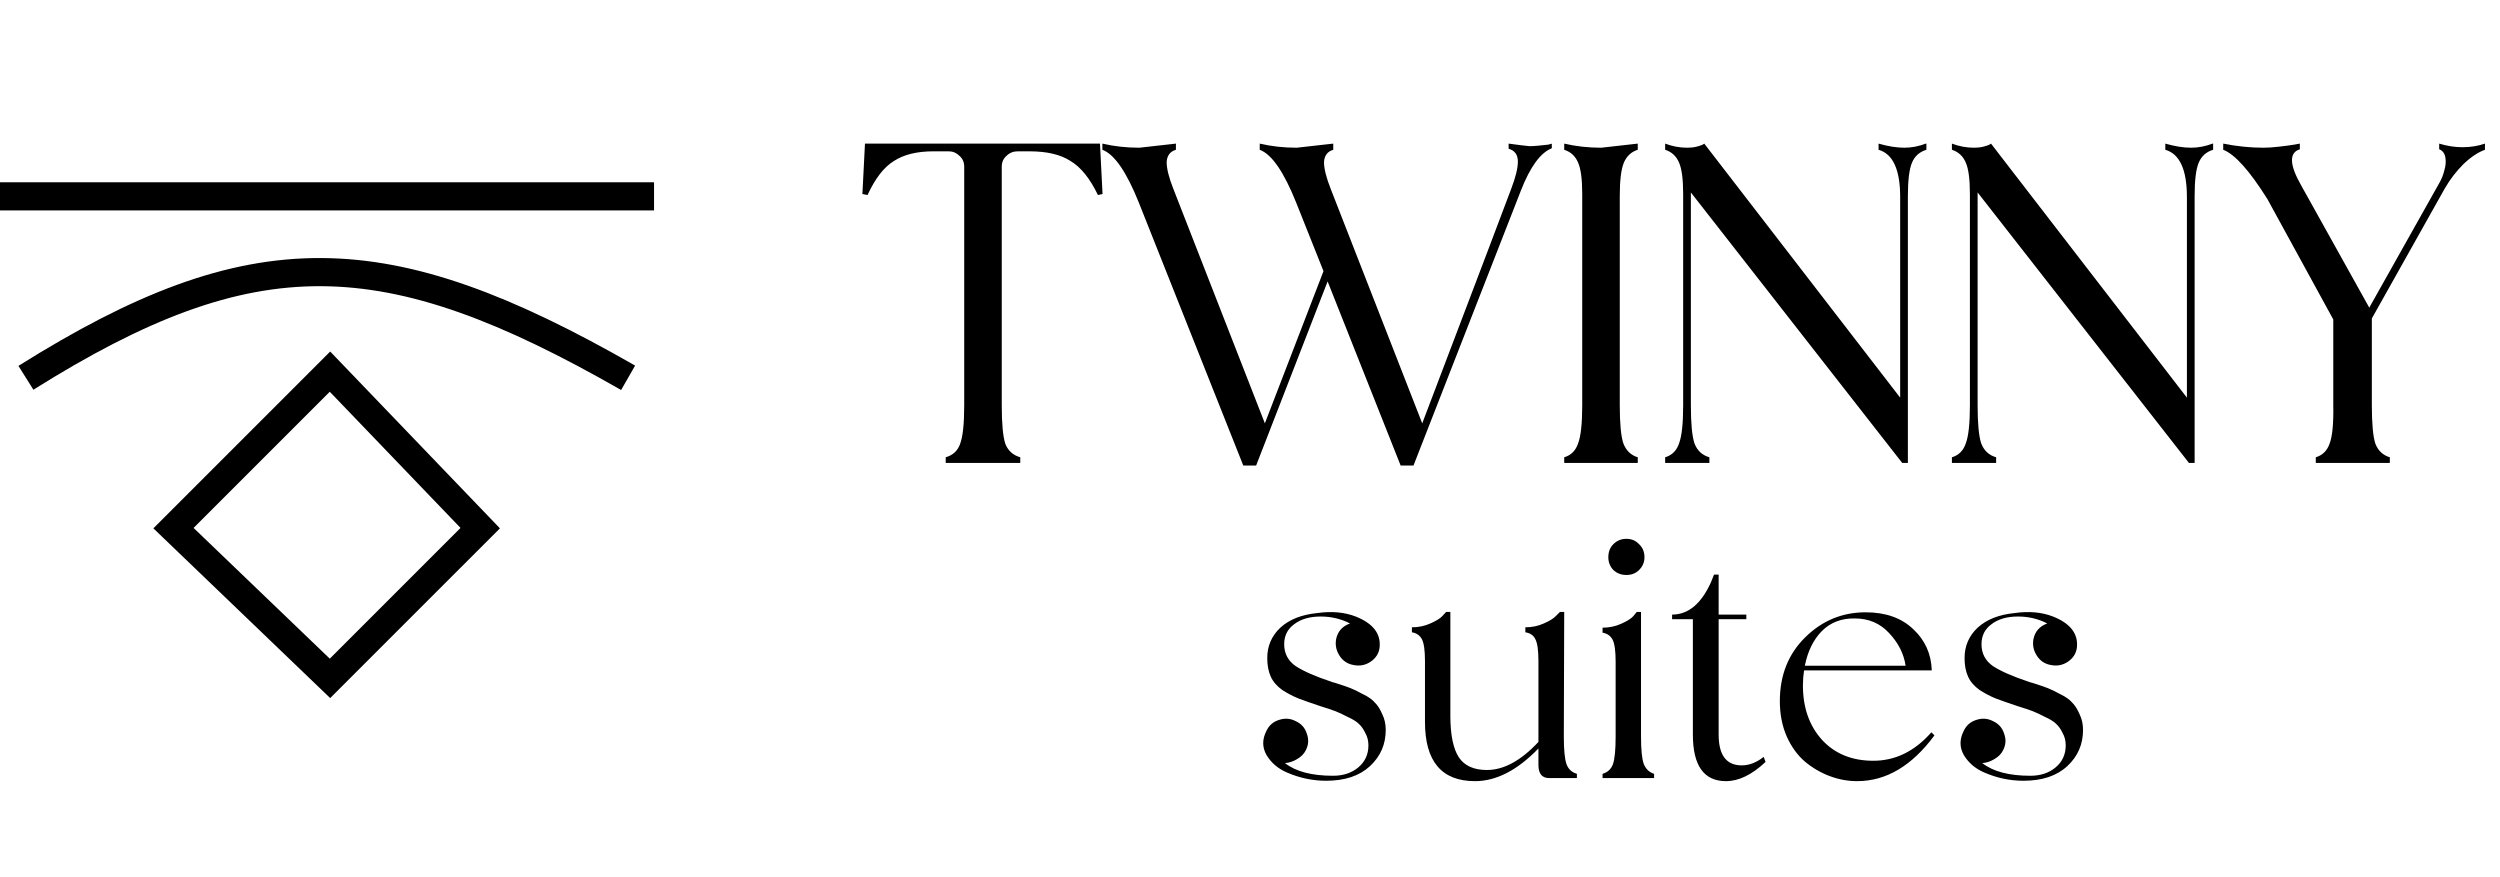
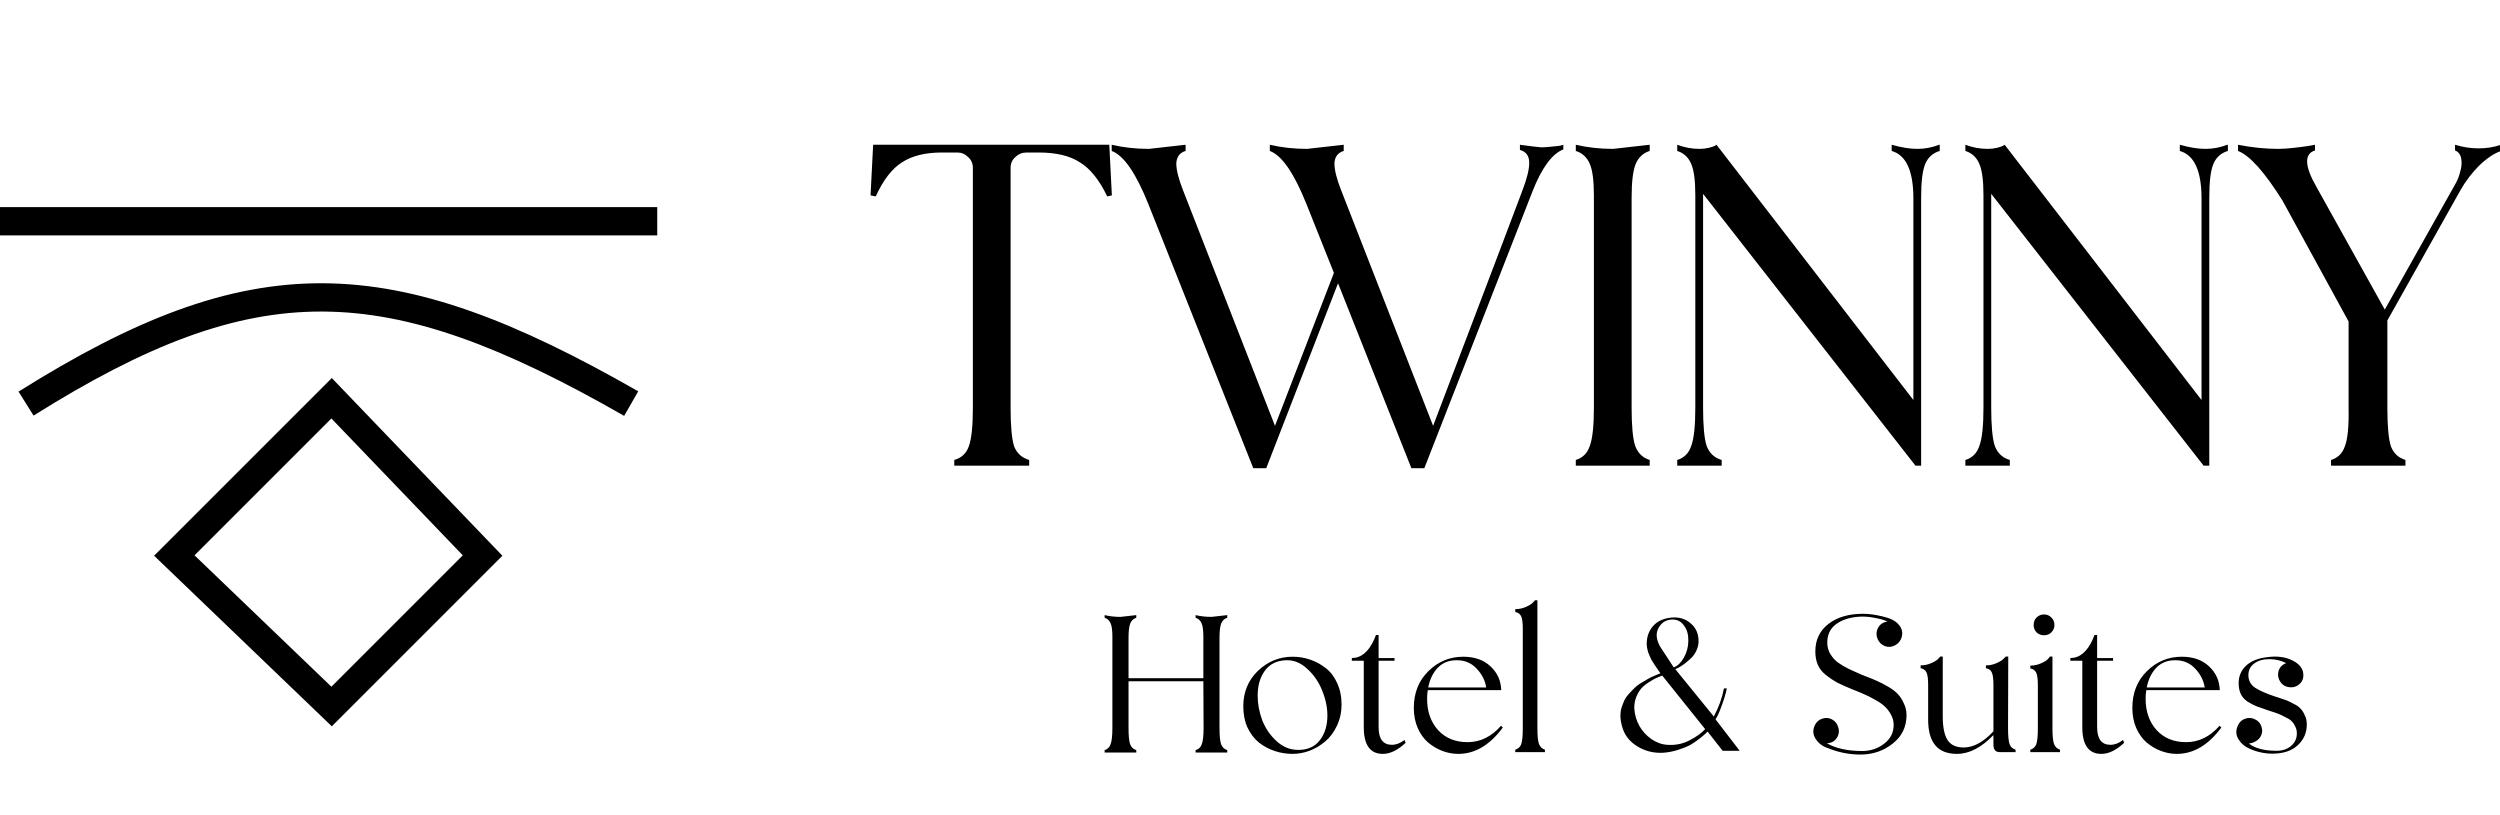
- <svg xmlns="http://www.w3.org/2000/svg" width="174" height="61" viewBox="0 0 174 61" fill="none">
-   <path d="M12.074 36.758L22.967 25.866L33.424 36.758L22.967 47.215L12.074 36.758Z" stroke="black" stroke-width="1.959" />
-   <path d="M1.804 26.295C17.64 16.36 26.819 16.616 43.717 26.295" stroke="black" stroke-width="1.959" />
-   <path d="M0 13.666H45.522" stroke="black" stroke-width="1.959" />
-   <path d="M65.821 32.221V31.827C66.322 31.684 66.656 31.374 66.823 30.897C67.014 30.395 67.109 29.501 67.109 28.212V11.606C67.109 11.296 67.002 11.045 66.787 10.854C66.573 10.639 66.322 10.532 66.036 10.532H64.962C63.817 10.532 62.898 10.759 62.206 11.212C61.514 11.642 60.906 12.429 60.381 13.574L60.023 13.503L60.202 9.995H76.558L76.737 13.503L76.415 13.574C75.866 12.429 75.234 11.642 74.518 11.212C73.826 10.759 72.872 10.532 71.655 10.532H70.832C70.522 10.532 70.259 10.639 70.044 10.854C69.83 11.045 69.722 11.296 69.722 11.606V28.212C69.722 29.501 69.806 30.395 69.973 30.897C70.164 31.374 70.51 31.684 71.011 31.827V32.221H65.821ZM106.467 10.174C106.61 10.174 106.813 10.162 107.076 10.138C107.338 10.114 107.565 10.091 107.756 10.067C107.947 10.019 108.03 9.995 108.006 9.995V10.317C107.219 10.627 106.503 11.606 105.859 13.252L98.379 32.4H97.484L92.402 19.587L87.427 32.4H86.532L79.267 14.111C78.408 11.964 77.561 10.735 76.726 10.425V9.995C77.537 10.186 78.396 10.281 79.302 10.281L81.844 9.995V10.425C81.438 10.544 81.223 10.83 81.199 11.284C81.199 11.737 81.354 12.357 81.665 13.145L88.035 29.465C89.658 25.242 91.018 21.71 92.115 18.871L90.218 14.111C89.359 11.964 88.513 10.735 87.677 10.425V9.995C88.489 10.186 89.347 10.281 90.254 10.281L92.795 9.995V10.425C92.39 10.544 92.175 10.83 92.151 11.284C92.151 11.737 92.306 12.357 92.616 13.145L98.987 29.465C103.115 18.609 105.179 13.168 105.179 13.145C105.489 12.333 105.644 11.701 105.644 11.248C105.644 10.771 105.429 10.472 105 10.353V9.995C105.692 10.091 106.181 10.15 106.467 10.174ZM113.988 10.425C113.535 10.568 113.213 10.866 113.022 11.319C112.831 11.773 112.736 12.548 112.736 13.646C112.736 23.357 112.736 28.212 112.736 28.212C112.736 29.477 112.819 30.36 112.986 30.861C113.177 31.362 113.511 31.684 113.988 31.827V32.221H108.87V31.827C109.347 31.684 109.669 31.362 109.836 30.861C110.027 30.36 110.123 29.477 110.123 28.212V13.503C110.123 12.477 110.027 11.749 109.836 11.319C109.646 10.866 109.324 10.568 108.87 10.425V9.995C109.681 10.186 110.54 10.281 111.447 10.281L113.988 9.995V10.425ZM132.538 10.281C133.039 10.281 133.54 10.186 134.041 9.995H134.077V10.425C133.6 10.568 133.266 10.866 133.075 11.319C132.884 11.773 132.788 12.548 132.788 13.646V32.221H132.395L117.685 13.395V28.212C117.685 29.477 117.768 30.36 117.935 30.861C118.126 31.362 118.472 31.684 118.973 31.827V32.221H115.895V31.827C116.373 31.684 116.695 31.362 116.862 30.861C117.053 30.36 117.148 29.477 117.148 28.212V13.503C117.148 12.477 117.053 11.749 116.862 11.319C116.671 10.866 116.349 10.568 115.895 10.425V9.995C116.397 10.186 116.909 10.281 117.434 10.281C117.673 10.281 117.888 10.258 118.079 10.21C118.269 10.162 118.413 10.114 118.508 10.067L118.616 9.995L132.252 27.676V13.717C132.252 11.809 131.75 10.711 130.748 10.425V9.995C131.416 10.186 132.013 10.281 132.538 10.281ZM152.495 10.281C152.996 10.281 153.497 10.186 153.998 9.995H154.034V10.425C153.557 10.568 153.223 10.866 153.032 11.319C152.841 11.773 152.746 12.548 152.746 13.646V32.221H152.352L137.642 13.395V28.212C137.642 29.477 137.726 30.36 137.893 30.861C138.084 31.362 138.429 31.684 138.931 31.827V32.221H135.853V31.827C136.33 31.684 136.652 31.362 136.819 30.861C137.01 30.36 137.105 29.477 137.105 28.212V13.503C137.105 12.477 137.01 11.749 136.819 11.319C136.628 10.866 136.306 10.568 135.853 10.425V9.995C136.354 10.186 136.867 10.281 137.392 10.281C137.63 10.281 137.845 10.258 138.036 10.21C138.227 10.162 138.37 10.114 138.465 10.067L138.573 9.995L152.209 27.676V13.717C152.209 11.809 151.708 10.711 150.706 10.425V9.995C151.374 10.186 151.97 10.281 152.495 10.281ZM171.378 10.246C171.951 10.246 172.477 10.162 172.953 9.995V10.425C172.477 10.592 171.975 10.926 171.45 11.427C170.949 11.928 170.519 12.489 170.161 13.109L165.08 22.164V28.212C165.08 29.501 165.163 30.395 165.331 30.897C165.521 31.374 165.855 31.684 166.332 31.827V32.221H161.179V31.827C161.655 31.684 161.977 31.362 162.145 30.861C162.335 30.36 162.42 29.477 162.396 28.212V22.235L157.814 13.861C156.573 11.88 155.547 10.735 154.736 10.425V9.995C155.691 10.186 156.621 10.281 157.528 10.281C157.838 10.281 158.196 10.258 158.601 10.21C159.031 10.162 159.389 10.114 159.675 10.067L160.069 9.995V10.389C159.305 10.627 159.341 11.474 160.176 12.93C163.325 18.585 164.901 21.412 164.901 21.412C167.907 16.067 169.529 13.18 169.768 12.751C169.935 12.465 170.054 12.166 170.126 11.856C170.222 11.546 170.246 11.248 170.198 10.961C170.15 10.675 170.006 10.484 169.768 10.389V9.995C170.316 10.162 170.854 10.246 171.378 10.246Z" fill="black" />
-   <path d="M92.619 47.434C92.708 47.47 92.824 47.506 92.966 47.541C93.413 47.684 93.752 47.8 93.984 47.889C94.216 47.979 94.51 48.121 94.867 48.318C95.242 48.496 95.519 48.693 95.697 48.907C95.894 49.103 96.063 49.371 96.206 49.71C96.366 50.031 96.447 50.397 96.447 50.807C96.447 51.807 96.081 52.646 95.349 53.324C94.618 54.002 93.6 54.341 92.297 54.341C91.352 54.341 90.432 54.145 89.54 53.752C88.933 53.485 88.469 53.083 88.148 52.548C87.844 52.012 87.844 51.45 88.148 50.861C88.326 50.486 88.612 50.236 89.005 50.111C89.415 49.969 89.808 49.995 90.182 50.192C90.575 50.37 90.834 50.665 90.959 51.075C91.102 51.468 91.075 51.852 90.879 52.226C90.754 52.476 90.548 52.681 90.263 52.842C89.995 53.003 89.718 53.092 89.433 53.11C90.182 53.699 91.298 53.993 92.779 53.993C93.493 53.993 94.082 53.797 94.546 53.404C95.01 53.012 95.242 52.503 95.242 51.878C95.242 51.557 95.171 51.272 95.028 51.022C94.903 50.754 94.751 50.54 94.573 50.379C94.412 50.218 94.153 50.058 93.796 49.897C93.457 49.719 93.172 49.585 92.94 49.496C92.708 49.407 92.36 49.291 91.896 49.148C91.253 48.934 90.745 48.755 90.37 48.612C90.013 48.469 89.638 48.273 89.246 48.023C88.871 47.756 88.603 47.443 88.442 47.086C88.282 46.729 88.201 46.301 88.201 45.801C88.201 44.962 88.505 44.258 89.112 43.686C89.736 43.115 90.593 42.776 91.681 42.669C92.681 42.526 93.573 42.607 94.359 42.91C95.572 43.392 96.126 44.115 96.018 45.079C95.965 45.489 95.751 45.819 95.376 46.069C95.019 46.301 94.626 46.373 94.198 46.283C93.788 46.212 93.466 45.998 93.234 45.641C93.002 45.284 92.922 44.9 92.993 44.49C93.1 43.954 93.422 43.588 93.957 43.392C93.332 43.071 92.654 42.91 91.922 42.91C91.155 42.91 90.54 43.089 90.075 43.446C89.611 43.785 89.379 44.249 89.379 44.838C89.379 45.48 89.647 45.989 90.182 46.364C90.736 46.721 91.548 47.078 92.619 47.434ZM108.842 51.263C108.842 52.191 108.905 52.833 109.03 53.19C109.155 53.529 109.395 53.752 109.752 53.859V54.154H107.825C107.325 54.154 107.075 53.85 107.075 53.244V52.093C105.612 53.609 104.14 54.368 102.658 54.368C100.338 54.368 99.178 52.994 99.178 50.245V46.016C99.178 45.266 99.107 44.757 98.964 44.49C98.821 44.222 98.589 44.061 98.268 44.008V43.66C98.732 43.66 99.16 43.571 99.553 43.392C99.963 43.214 100.249 43.035 100.409 42.856L100.65 42.589H100.945V49.817C100.945 51.138 101.141 52.101 101.534 52.708C101.926 53.297 102.578 53.592 103.488 53.592C104.666 53.592 105.862 52.94 107.075 51.637V46.016C107.075 45.266 107.004 44.757 106.861 44.49C106.736 44.222 106.504 44.061 106.165 44.008V43.66C106.629 43.66 107.058 43.571 107.45 43.392C107.861 43.214 108.146 43.035 108.307 42.856L108.575 42.589H108.869L108.842 51.263ZM114.081 39.671C113.849 39.903 113.554 40.019 113.197 40.019C112.84 40.019 112.537 39.903 112.287 39.671C112.055 39.421 111.939 39.127 111.939 38.787C111.939 38.413 112.055 38.109 112.287 37.877C112.537 37.627 112.84 37.502 113.197 37.502C113.554 37.502 113.849 37.627 114.081 37.877C114.331 38.109 114.455 38.413 114.455 38.787C114.455 39.127 114.331 39.421 114.081 39.671ZM114.215 51.263C114.215 52.173 114.277 52.806 114.402 53.163C114.545 53.52 114.786 53.752 115.125 53.859V54.154H111.538V53.859C111.894 53.752 112.135 53.529 112.26 53.19C112.385 52.833 112.448 52.191 112.448 51.263V46.042C112.448 45.293 112.376 44.784 112.234 44.516C112.091 44.249 111.859 44.088 111.538 44.035V43.686C112.002 43.686 112.43 43.597 112.823 43.419C113.233 43.24 113.519 43.062 113.679 42.883L113.92 42.589H114.215V51.263ZM122.75 52.681C122.768 52.717 122.812 52.833 122.884 53.029C121.938 53.922 121.019 54.368 120.126 54.368C118.591 54.368 117.824 53.288 117.824 51.129V43.097H116.378V42.776C117.503 42.776 118.404 42.027 119.082 40.528C119.225 40.171 119.296 39.992 119.296 39.992H119.618V42.776H121.545V43.097H119.618V51.129C119.618 52.556 120.153 53.27 121.224 53.27C121.741 53.27 122.25 53.074 122.75 52.681ZM134.424 50.968L134.638 51.182C133.068 53.306 131.274 54.368 129.258 54.368C128.615 54.368 127.981 54.252 127.357 54.02C126.732 53.788 126.152 53.449 125.617 53.003C125.099 52.556 124.68 51.977 124.359 51.263C124.037 50.531 123.877 49.71 123.877 48.8C123.877 46.997 124.466 45.516 125.644 44.356C126.822 43.196 128.222 42.616 129.847 42.616C131.239 42.616 132.345 43.008 133.166 43.794C133.987 44.561 134.415 45.516 134.451 46.658H125.563C125.51 46.997 125.483 47.345 125.483 47.702C125.483 49.255 125.929 50.522 126.822 51.504C127.714 52.467 128.901 52.949 130.382 52.949C131.917 52.949 133.264 52.289 134.424 50.968ZM129.097 43.044C128.169 43.026 127.401 43.321 126.795 43.927C126.206 44.534 125.813 45.337 125.617 46.337H132.631C132.506 45.498 132.122 44.739 131.48 44.061C130.855 43.383 130.061 43.044 129.097 43.044ZM141.151 47.434C141.24 47.47 141.356 47.506 141.499 47.541C141.945 47.684 142.284 47.8 142.516 47.889C142.748 47.979 143.043 48.121 143.4 48.318C143.774 48.496 144.051 48.693 144.23 48.907C144.426 49.103 144.595 49.371 144.738 49.71C144.899 50.031 144.979 50.397 144.979 50.807C144.979 51.807 144.613 52.646 143.882 53.324C143.15 54.002 142.133 54.341 140.83 54.341C139.884 54.341 138.965 54.145 138.072 53.752C137.466 53.485 137.001 53.083 136.68 52.548C136.377 52.012 136.377 51.45 136.68 50.861C136.859 50.486 137.144 50.236 137.537 50.111C137.947 49.969 138.34 49.995 138.715 50.192C139.107 50.37 139.366 50.665 139.491 51.075C139.634 51.468 139.607 51.852 139.411 52.226C139.286 52.476 139.081 52.681 138.795 52.842C138.527 53.003 138.251 53.092 137.965 53.11C138.715 53.699 139.83 53.993 141.312 53.993C142.025 53.993 142.614 53.797 143.078 53.404C143.542 53.012 143.774 52.503 143.774 51.878C143.774 51.557 143.703 51.272 143.56 51.022C143.435 50.754 143.284 50.54 143.105 50.379C142.945 50.218 142.686 50.058 142.329 49.897C141.99 49.719 141.704 49.585 141.472 49.496C141.24 49.407 140.892 49.291 140.428 49.148C139.786 48.934 139.277 48.755 138.902 48.612C138.545 48.469 138.17 48.273 137.778 48.023C137.403 47.756 137.135 47.443 136.975 47.086C136.814 46.729 136.734 46.301 136.734 45.801C136.734 44.962 137.037 44.258 137.644 43.686C138.269 43.115 139.125 42.776 140.214 42.669C141.213 42.526 142.106 42.607 142.891 42.91C144.105 43.392 144.658 44.115 144.551 45.079C144.497 45.489 144.283 45.819 143.908 46.069C143.551 46.301 143.159 46.373 142.73 46.283C142.32 46.212 141.999 45.998 141.767 45.641C141.535 45.284 141.454 44.9 141.526 44.49C141.633 43.954 141.954 43.588 142.489 43.392C141.865 43.071 141.187 42.91 140.455 42.91C139.687 42.91 139.072 43.089 138.608 43.446C138.144 43.785 137.912 44.249 137.912 44.838C137.912 45.48 138.179 45.989 138.715 46.364C139.268 46.721 140.08 47.078 141.151 47.434Z" fill="black" />
+ <svg xmlns="http://www.w3.org/2000/svg" width="181" height="59" viewBox="0 0 181 59" fill="none">
+   <g clip-path="url(#clip0_178_11)">
+     <path fill-rule="evenodd" clip-rule="evenodd" d="M24.023 27.371L36.372 40.235L24.022 52.585L11.158 40.235L24.023 27.371ZM14.084 40.206L23.993 49.718L33.505 40.206L23.993 30.297L14.084 40.206Z" fill="black" />
+     <path fill-rule="evenodd" clip-rule="evenodd" d="M23.37 22.556C16.978 22.524 10.639 24.937 2.43 30.088L1.342 28.353C9.686 23.118 16.421 20.473 23.381 20.508C30.326 20.543 37.329 23.247 46.207 28.332L45.189 30.109C36.403 25.077 29.777 22.588 23.37 22.556Z" fill="black" />
+     <path fill-rule="evenodd" clip-rule="evenodd" d="M47.584 17.043H0V14.995H47.584V17.043Z" fill="black" />
+     <path d="M69.089 33.712V33.301C69.612 33.151 69.962 32.827 70.136 32.328C70.336 31.805 70.436 30.869 70.436 29.522V12.163C70.436 11.839 70.323 11.577 70.099 11.378C69.874 11.153 69.612 11.041 69.313 11.041H68.191C66.994 11.041 66.034 11.278 65.31 11.752C64.587 12.201 63.951 13.024 63.402 14.221L63.028 14.146L63.215 10.48H80.312L80.499 14.146L80.163 14.221C79.589 13.024 78.928 12.201 78.18 11.752C77.457 11.278 76.459 11.041 75.187 11.041H74.326C74.002 11.041 73.728 11.153 73.503 11.378C73.279 11.577 73.167 11.839 73.167 12.163V29.522C73.167 30.869 73.254 31.805 73.428 32.328C73.628 32.827 73.99 33.151 74.513 33.301V33.712H69.089ZM111.576 10.667C111.726 10.667 111.938 10.654 112.213 10.629C112.487 10.604 112.724 10.579 112.923 10.555C113.123 10.505 113.21 10.48 113.185 10.48V10.816C112.362 11.141 111.614 12.163 110.941 13.884L103.121 33.9H102.186L96.874 20.506L91.674 33.9H90.738L83.144 14.782C82.246 12.537 81.36 11.253 80.487 10.929V10.48C81.335 10.679 82.233 10.779 83.181 10.779L85.837 10.48V10.929C85.413 11.053 85.189 11.353 85.164 11.827C85.164 12.3 85.326 12.949 85.65 13.772L92.309 30.832C94.005 26.417 95.427 22.726 96.575 19.758L94.591 14.782C93.694 12.537 92.808 11.253 91.935 10.929V10.48C92.783 10.679 93.681 10.779 94.629 10.779L97.285 10.48V10.929C96.861 11.053 96.637 11.353 96.612 11.827C96.612 12.3 96.774 12.949 97.098 13.772L103.757 30.832C108.072 19.483 110.23 13.797 110.23 13.772C110.554 12.924 110.716 12.263 110.716 11.789C110.716 11.29 110.492 10.979 110.043 10.854V10.48C110.766 10.579 111.277 10.642 111.576 10.667ZM119.438 10.929C118.964 11.078 118.628 11.39 118.428 11.864C118.229 12.338 118.129 13.148 118.129 14.296C118.129 24.447 118.129 29.522 118.129 29.522C118.129 30.844 118.216 31.767 118.391 32.291C118.59 32.815 118.939 33.151 119.438 33.301V33.712H114.088V33.301C114.587 33.151 114.924 32.815 115.099 32.291C115.298 31.767 115.398 30.844 115.398 29.522V14.146C115.398 13.074 115.298 12.313 115.099 11.864C114.899 11.39 114.562 11.078 114.088 10.929V10.48C114.936 10.679 115.834 10.779 116.782 10.779L119.438 10.48V10.929ZM138.828 10.779C139.352 10.779 139.876 10.679 140.4 10.48H140.437V10.929C139.938 11.078 139.589 11.39 139.39 11.864C139.19 12.338 139.09 13.148 139.09 14.296V33.712H138.679L123.303 14.034V29.522C123.303 30.844 123.39 31.767 123.564 32.291C123.764 32.815 124.126 33.151 124.649 33.301V33.712H121.432V33.301C121.931 33.151 122.267 32.815 122.442 32.291C122.642 31.767 122.741 30.844 122.741 29.522V14.146C122.741 13.074 122.642 12.313 122.442 11.864C122.242 11.39 121.906 11.078 121.432 10.929V10.48C121.956 10.679 122.492 10.779 123.041 10.779C123.29 10.779 123.515 10.754 123.714 10.704C123.914 10.654 124.063 10.604 124.163 10.555L124.275 10.48L138.529 28.961V14.371C138.529 12.375 138.005 11.228 136.958 10.929V10.48C137.656 10.679 138.28 10.779 138.828 10.779ZM159.69 10.779C160.214 10.779 160.738 10.679 161.261 10.48H161.298V10.929C160.8 11.078 160.451 11.39 160.252 11.864C160.051 12.338 159.952 13.148 159.952 14.296V33.712H159.54L144.164 14.034V29.522C144.164 30.844 144.251 31.767 144.426 32.291C144.625 32.815 144.987 33.151 145.511 33.301V33.712H142.293V33.301C142.792 33.151 143.129 32.815 143.303 32.291C143.503 31.767 143.603 30.844 143.603 29.522V14.146C143.603 13.074 143.503 12.313 143.303 11.864C143.104 11.39 142.767 11.078 142.293 10.929V10.48C142.817 10.679 143.353 10.779 143.902 10.779C144.152 10.779 144.376 10.754 144.576 10.704C144.775 10.654 144.925 10.604 145.024 10.555L145.137 10.48L159.391 28.961V14.371C159.391 12.375 158.867 11.228 157.819 10.929V10.48C158.518 10.679 159.141 10.779 159.69 10.779ZM179.429 10.742C180.027 10.742 180.576 10.654 181.075 10.48V10.929C180.576 11.103 180.052 11.452 179.504 11.976C178.98 12.5 178.531 13.086 178.157 13.735L172.845 23.2V29.522C172.845 30.869 172.932 31.805 173.106 32.328C173.306 32.827 173.655 33.151 174.154 33.301V33.712H168.767V33.301C169.266 33.151 169.603 32.815 169.776 32.291C169.977 31.767 170.064 30.844 170.038 29.522V23.275L165.25 14.52C163.952 12.45 162.881 11.253 162.033 10.929V10.48C163.03 10.679 164.003 10.779 164.951 10.779C165.274 10.779 165.649 10.754 166.072 10.704C166.521 10.654 166.896 10.604 167.195 10.555L167.607 10.48V10.891C166.809 11.141 166.846 12.026 167.719 13.547C171.011 19.459 172.658 22.414 172.658 22.414C175.801 16.827 177.497 13.809 177.745 13.361C177.92 13.061 178.045 12.749 178.12 12.425C178.22 12.101 178.244 11.789 178.194 11.49C178.145 11.191 177.995 10.991 177.745 10.891V10.48C178.319 10.654 178.88 10.742 179.429 10.742Z" fill="black" />
+     <path d="M88.853 44.726C88.65 44.791 88.506 44.924 88.421 45.127C88.335 45.33 88.292 45.677 88.292 46.169C88.292 50.517 88.292 52.69 88.292 52.69C88.292 53.257 88.33 53.652 88.405 53.876C88.49 54.1 88.64 54.245 88.853 54.309V54.485H86.562V54.309C86.786 54.245 86.936 54.1 87.01 53.876C87.096 53.652 87.139 53.257 87.139 52.69L87.123 49.325H81.706V52.69C81.706 53.257 81.744 53.652 81.819 53.876C81.904 54.1 82.053 54.245 82.267 54.309V54.485H79.976V54.309C80.189 54.245 80.334 54.1 80.408 53.876C80.494 53.652 80.537 53.257 80.537 52.69V46.105C80.537 45.645 80.494 45.319 80.408 45.127C80.323 44.924 80.179 44.791 79.976 44.726V44.534C80.339 44.62 80.724 44.662 81.129 44.662L82.267 44.534V44.726C82.064 44.791 81.92 44.924 81.835 45.127C81.749 45.33 81.706 45.677 81.706 46.169C81.706 46.169 81.706 47.146 81.706 49.101H87.123V46.105C87.123 45.645 87.08 45.319 86.994 45.127C86.909 44.924 86.765 44.791 86.562 44.726V44.534C86.925 44.62 87.31 44.662 87.715 44.662L88.853 44.534V44.726ZM93.587 47.547C94.025 47.547 94.447 47.616 94.853 47.755C95.259 47.894 95.633 48.097 95.975 48.364C96.327 48.631 96.605 48.994 96.808 49.453C97.022 49.913 97.129 50.431 97.129 51.008C97.129 51.563 97.016 52.076 96.792 52.546C96.579 53.005 96.295 53.385 95.943 53.684C95.601 53.972 95.222 54.197 94.805 54.357C94.399 54.507 93.993 54.581 93.587 54.581C93.138 54.581 92.706 54.512 92.289 54.373C91.873 54.234 91.493 54.031 91.151 53.764C90.81 53.486 90.532 53.123 90.318 52.674C90.115 52.226 90.014 51.713 90.014 51.136C90.014 50.111 90.366 49.256 91.071 48.572C91.787 47.888 92.626 47.547 93.587 47.547ZM93.988 54.293C94.682 54.293 95.206 54.058 95.558 53.588C95.921 53.118 96.103 52.525 96.103 51.809C96.103 51.211 95.975 50.602 95.719 49.982C95.473 49.363 95.109 48.839 94.629 48.412C94.159 47.974 93.641 47.771 93.075 47.803C92.412 47.835 91.91 48.091 91.568 48.572C91.226 49.042 91.055 49.641 91.055 50.367C91.055 50.965 91.168 51.563 91.392 52.162C91.627 52.749 91.974 53.251 92.433 53.668C92.893 54.084 93.411 54.293 93.988 54.293ZM101.686 53.572C101.696 53.593 101.723 53.663 101.766 53.78C101.199 54.314 100.649 54.581 100.115 54.581C99.196 54.581 98.737 53.935 98.737 52.642V47.835H97.872V47.643C98.545 47.643 99.084 47.194 99.49 46.297C99.576 46.083 99.618 45.976 99.618 45.976H99.811V47.643H100.964V47.835H99.811V52.642C99.811 53.497 100.131 53.924 100.772 53.924C101.082 53.924 101.386 53.807 101.686 53.572ZM108.674 52.546L108.802 52.674C107.862 53.946 106.788 54.581 105.581 54.581C105.196 54.581 104.817 54.512 104.443 54.373C104.069 54.234 103.722 54.031 103.402 53.764C103.092 53.497 102.841 53.15 102.648 52.722C102.456 52.285 102.36 51.793 102.36 51.248C102.36 50.169 102.713 49.282 103.418 48.588C104.123 47.894 104.961 47.547 105.934 47.547C106.767 47.547 107.429 47.782 107.921 48.252C108.412 48.711 108.668 49.282 108.69 49.966H103.37C103.338 50.169 103.322 50.377 103.322 50.591C103.322 51.521 103.589 52.279 104.123 52.867C104.657 53.444 105.367 53.732 106.254 53.732C107.173 53.732 107.979 53.337 108.674 52.546ZM105.485 47.803C104.929 47.792 104.47 47.968 104.107 48.332C103.754 48.695 103.519 49.176 103.402 49.774H107.6C107.525 49.272 107.296 48.818 106.911 48.412C106.537 48.006 106.062 47.803 105.485 47.803ZM111.308 52.722C111.308 53.267 111.345 53.647 111.42 53.86C111.505 54.074 111.65 54.213 111.853 54.277V54.453H109.705V54.277C109.919 54.213 110.063 54.079 110.138 53.876C110.213 53.663 110.25 53.278 110.25 52.722V45.511C110.25 45.063 110.207 44.758 110.122 44.598C110.037 44.438 109.898 44.342 109.705 44.31V44.101C109.983 44.101 110.24 44.048 110.475 43.941C110.72 43.834 110.891 43.727 110.987 43.621L111.132 43.46H111.308V52.722ZM124.206 52.081L125.953 54.357H124.719L123.629 52.963C123.597 52.995 123.549 53.043 123.485 53.107C123.421 53.171 123.282 53.289 123.068 53.46C122.854 53.631 122.63 53.785 122.395 53.924C122.16 54.053 121.856 54.175 121.482 54.293C121.118 54.41 120.75 54.48 120.376 54.501C119.703 54.533 119.083 54.373 118.517 54.02C117.951 53.668 117.588 53.182 117.428 52.562C117.363 52.327 117.326 52.097 117.315 51.873C117.315 51.638 117.342 51.43 117.395 51.248C117.46 51.056 117.529 50.874 117.604 50.703C117.689 50.532 117.796 50.377 117.924 50.239C118.063 50.089 118.191 49.956 118.309 49.838C118.426 49.721 118.565 49.608 118.725 49.502C118.896 49.395 119.041 49.309 119.158 49.245C119.276 49.17 119.409 49.096 119.559 49.021C119.719 48.946 119.831 48.898 119.895 48.877C119.97 48.845 120.061 48.807 120.168 48.764C120.189 48.754 120.205 48.748 120.216 48.748C120.205 48.727 120.109 48.588 119.927 48.332C119.746 48.065 119.623 47.872 119.559 47.755C119.495 47.637 119.42 47.467 119.334 47.242C119.26 47.007 119.222 46.783 119.222 46.569C119.233 46.067 119.393 45.645 119.703 45.303C120.013 44.961 120.456 44.764 121.033 44.71C121.556 44.668 122 44.796 122.363 45.095C122.737 45.394 122.94 45.789 122.972 46.281C122.993 46.548 122.951 46.804 122.844 47.05C122.737 47.296 122.598 47.499 122.427 47.659C122.256 47.819 122.085 47.963 121.914 48.091C121.743 48.209 121.599 48.3 121.482 48.364L121.289 48.444L124.078 51.873C124.43 51.232 124.676 50.554 124.815 49.838H125.023C124.948 50.201 124.842 50.57 124.703 50.944C124.574 51.318 124.462 51.601 124.366 51.793L124.206 52.081ZM120.2 46.825L121.177 48.316C121.455 48.22 121.701 47.985 121.914 47.611C122.128 47.226 122.235 46.82 122.235 46.393C122.246 45.955 122.144 45.592 121.93 45.303C121.727 45.004 121.45 44.855 121.097 44.855C120.648 44.855 120.312 45.052 120.088 45.447C119.863 45.832 119.901 46.291 120.2 46.825ZM120.713 53.924C121.289 53.967 121.824 53.86 122.315 53.604C122.817 53.347 123.196 53.075 123.453 52.787L120.344 48.909C120.248 48.941 120.13 48.989 119.991 49.053C119.853 49.106 119.634 49.229 119.334 49.422C119.046 49.614 118.838 49.806 118.709 49.998C118.432 50.415 118.304 50.853 118.325 51.312C118.357 51.761 118.48 52.178 118.693 52.562C118.907 52.936 119.196 53.251 119.559 53.508C119.933 53.764 120.317 53.903 120.713 53.924ZM134.971 48.925C135.377 49.074 135.692 49.202 135.916 49.309C136.141 49.406 136.408 49.544 136.718 49.726C137.027 49.908 137.262 50.089 137.423 50.271C137.583 50.442 137.722 50.661 137.839 50.928C137.968 51.184 138.032 51.467 138.032 51.777C138.032 52.632 137.695 53.321 137.022 53.844C136.36 54.368 135.585 54.63 134.699 54.63C133.887 54.63 133.102 54.474 132.343 54.165C131.969 54.047 131.675 53.828 131.462 53.508C131.248 53.187 131.227 52.851 131.398 52.498C131.515 52.263 131.691 52.108 131.926 52.033C132.172 51.948 132.407 51.964 132.631 52.081C132.856 52.199 133.005 52.381 133.08 52.626C133.166 52.861 133.155 53.091 133.048 53.315C132.888 53.636 132.626 53.801 132.263 53.812C132.915 54.186 133.769 54.373 134.827 54.373C135.425 54.373 135.954 54.197 136.413 53.844C136.873 53.492 137.102 53.038 137.102 52.482C137.102 52.226 137.038 51.98 136.91 51.745C136.782 51.51 136.638 51.318 136.477 51.168C136.317 51.008 136.082 50.842 135.772 50.671C135.473 50.5 135.233 50.377 135.051 50.303C134.869 50.217 134.618 50.111 134.298 49.982C134.234 49.961 134.191 49.945 134.17 49.934C133.7 49.742 133.315 49.571 133.016 49.422C132.728 49.261 132.45 49.074 132.183 48.861C131.916 48.647 131.723 48.401 131.606 48.123C131.488 47.846 131.43 47.525 131.43 47.162C131.43 46.329 131.745 45.666 132.375 45.175C133.005 44.684 133.844 44.438 134.891 44.438C135.308 44.438 135.778 44.502 136.301 44.63C136.825 44.748 137.198 44.929 137.423 45.175C137.722 45.485 137.797 45.837 137.647 46.233C137.551 46.468 137.385 46.639 137.15 46.745C136.926 46.852 136.696 46.863 136.461 46.777C136.226 46.681 136.055 46.516 135.948 46.281C135.842 46.046 135.831 45.811 135.916 45.576C136.045 45.244 136.29 45.052 136.654 44.999C136.44 44.892 136.119 44.801 135.692 44.726C135.275 44.641 134.859 44.62 134.442 44.662C133.812 44.726 133.294 44.913 132.888 45.223C132.493 45.533 132.295 45.971 132.295 46.537C132.295 46.783 132.348 47.018 132.455 47.242C132.573 47.456 132.701 47.632 132.84 47.771C132.979 47.91 133.176 48.054 133.433 48.204C133.7 48.353 133.919 48.465 134.09 48.54C134.261 48.615 134.501 48.722 134.811 48.861C134.885 48.882 134.939 48.903 134.971 48.925ZM145.382 52.722C145.382 53.278 145.42 53.663 145.495 53.876C145.569 54.079 145.714 54.213 145.927 54.277V54.453H144.774C144.474 54.453 144.325 54.272 144.325 53.908V53.219C143.449 54.127 142.568 54.581 141.681 54.581C140.292 54.581 139.598 53.759 139.598 52.114V49.582C139.598 49.133 139.555 48.829 139.469 48.668C139.384 48.508 139.245 48.412 139.053 48.38V48.172C139.331 48.172 139.587 48.118 139.822 48.011C140.068 47.904 140.239 47.798 140.335 47.691L140.479 47.531H140.655V51.857C140.655 52.648 140.773 53.225 141.008 53.588C141.243 53.94 141.633 54.117 142.178 54.117C142.883 54.117 143.598 53.727 144.325 52.947V49.582C144.325 49.133 144.282 48.829 144.197 48.668C144.122 48.508 143.983 48.412 143.78 48.38V48.172C144.058 48.172 144.314 48.118 144.549 48.011C144.795 47.904 144.966 47.798 145.062 47.691L145.222 47.531H145.398L145.382 52.722ZM148.518 45.784C148.379 45.923 148.203 45.992 147.989 45.992C147.776 45.992 147.594 45.923 147.445 45.784C147.306 45.634 147.236 45.458 147.236 45.255C147.236 45.031 147.306 44.849 147.445 44.71C147.594 44.561 147.776 44.486 147.989 44.486C148.203 44.486 148.379 44.561 148.518 44.71C148.668 44.849 148.743 45.031 148.743 45.255C148.743 45.458 148.668 45.634 148.518 45.784ZM148.598 52.722C148.598 53.267 148.636 53.647 148.71 53.86C148.796 54.074 148.94 54.213 149.143 54.277V54.453H146.996V54.277C147.209 54.213 147.354 54.079 147.429 53.876C147.503 53.663 147.541 53.278 147.541 52.722V49.598C147.541 49.149 147.498 48.845 147.413 48.684C147.327 48.524 147.188 48.428 146.996 48.396V48.188C147.274 48.188 147.53 48.134 147.765 48.027C148.011 47.92 148.182 47.814 148.278 47.707L148.422 47.531H148.598V52.722ZM153.708 53.572C153.718 53.593 153.745 53.663 153.787 53.78C153.221 54.314 152.67 54.581 152.137 54.581C151.218 54.581 150.759 53.935 150.759 52.642V47.835H149.893V47.643C150.567 47.643 151.106 47.194 151.512 46.297C151.597 46.083 151.64 45.976 151.64 45.976H151.832V47.643H152.986V47.835H151.832V52.642C151.832 53.497 152.152 53.924 152.795 53.924C153.103 53.924 153.408 53.807 153.708 53.572ZM160.695 52.546L160.824 52.674C159.883 53.946 158.81 54.581 157.603 54.581C157.219 54.581 156.838 54.512 156.465 54.373C156.091 54.234 155.744 54.031 155.424 53.764C155.114 53.497 154.862 53.15 154.67 52.722C154.477 52.285 154.382 51.793 154.382 51.248C154.382 50.169 154.735 49.282 155.44 48.588C156.145 47.894 156.983 47.547 157.955 47.547C158.789 47.547 159.451 47.782 159.942 48.252C160.434 48.711 160.69 49.282 160.711 49.966H155.392C155.359 50.169 155.343 50.377 155.343 50.591C155.343 51.521 155.611 52.279 156.145 52.867C156.678 53.444 157.389 53.732 158.275 53.732C159.195 53.732 160.002 53.337 160.695 52.546ZM157.506 47.803C156.951 47.792 156.491 47.968 156.129 48.332C155.775 48.695 155.54 49.176 155.424 49.774H159.621C159.547 49.272 159.317 48.818 158.933 48.412C158.558 48.006 158.084 47.803 157.506 47.803ZM164.722 50.431C164.776 50.452 164.845 50.474 164.93 50.495C165.197 50.581 165.4 50.65 165.539 50.703C165.677 50.757 165.854 50.842 166.068 50.96C166.292 51.067 166.457 51.184 166.565 51.312C166.682 51.43 166.784 51.59 166.869 51.793C166.965 51.985 167.013 52.204 167.013 52.45C167.013 53.048 166.794 53.55 166.357 53.956C165.918 54.362 165.309 54.565 164.529 54.565C163.963 54.565 163.414 54.448 162.879 54.213C162.515 54.053 162.238 53.812 162.045 53.492C161.864 53.171 161.864 52.835 162.045 52.482C162.153 52.258 162.324 52.108 162.559 52.033C162.804 51.948 163.039 51.964 163.264 52.081C163.499 52.188 163.653 52.365 163.728 52.61C163.813 52.845 163.798 53.075 163.68 53.299C163.605 53.449 163.482 53.572 163.312 53.668C163.152 53.764 162.985 53.818 162.815 53.828C163.264 54.181 163.932 54.357 164.818 54.357C165.245 54.357 165.598 54.239 165.876 54.004C166.153 53.769 166.292 53.465 166.292 53.091C166.292 52.899 166.249 52.728 166.164 52.578C166.089 52.418 165.999 52.29 165.891 52.194C165.795 52.098 165.641 52.001 165.427 51.905C165.224 51.798 165.053 51.718 164.914 51.665C164.776 51.611 164.566 51.542 164.289 51.457C163.905 51.328 163.601 51.222 163.376 51.136C163.162 51.051 162.937 50.933 162.702 50.783C162.478 50.623 162.318 50.436 162.222 50.223C162.126 50.009 162.078 49.753 162.078 49.453C162.078 48.951 162.259 48.529 162.623 48.188C162.996 47.846 163.509 47.643 164.161 47.579C164.759 47.493 165.294 47.541 165.764 47.723C166.49 48.011 166.821 48.444 166.757 49.021C166.725 49.267 166.596 49.464 166.372 49.614C166.159 49.753 165.924 49.795 165.667 49.742C165.421 49.699 165.23 49.571 165.09 49.357C164.951 49.144 164.903 48.914 164.947 48.668C165.011 48.348 165.203 48.129 165.523 48.011C165.149 47.819 164.743 47.723 164.306 47.723C163.846 47.723 163.478 47.83 163.199 48.043C162.921 48.246 162.783 48.524 162.783 48.877C162.783 49.261 162.943 49.566 163.264 49.79C163.595 50.004 164.081 50.217 164.722 50.431Z" fill="black" />
+   </g>
+   <defs>
+     <clipPath id="clip0_178_11">
+       <rect width="181" height="58.537" fill="black" />
+     </clipPath>
+   </defs>
</svg>
